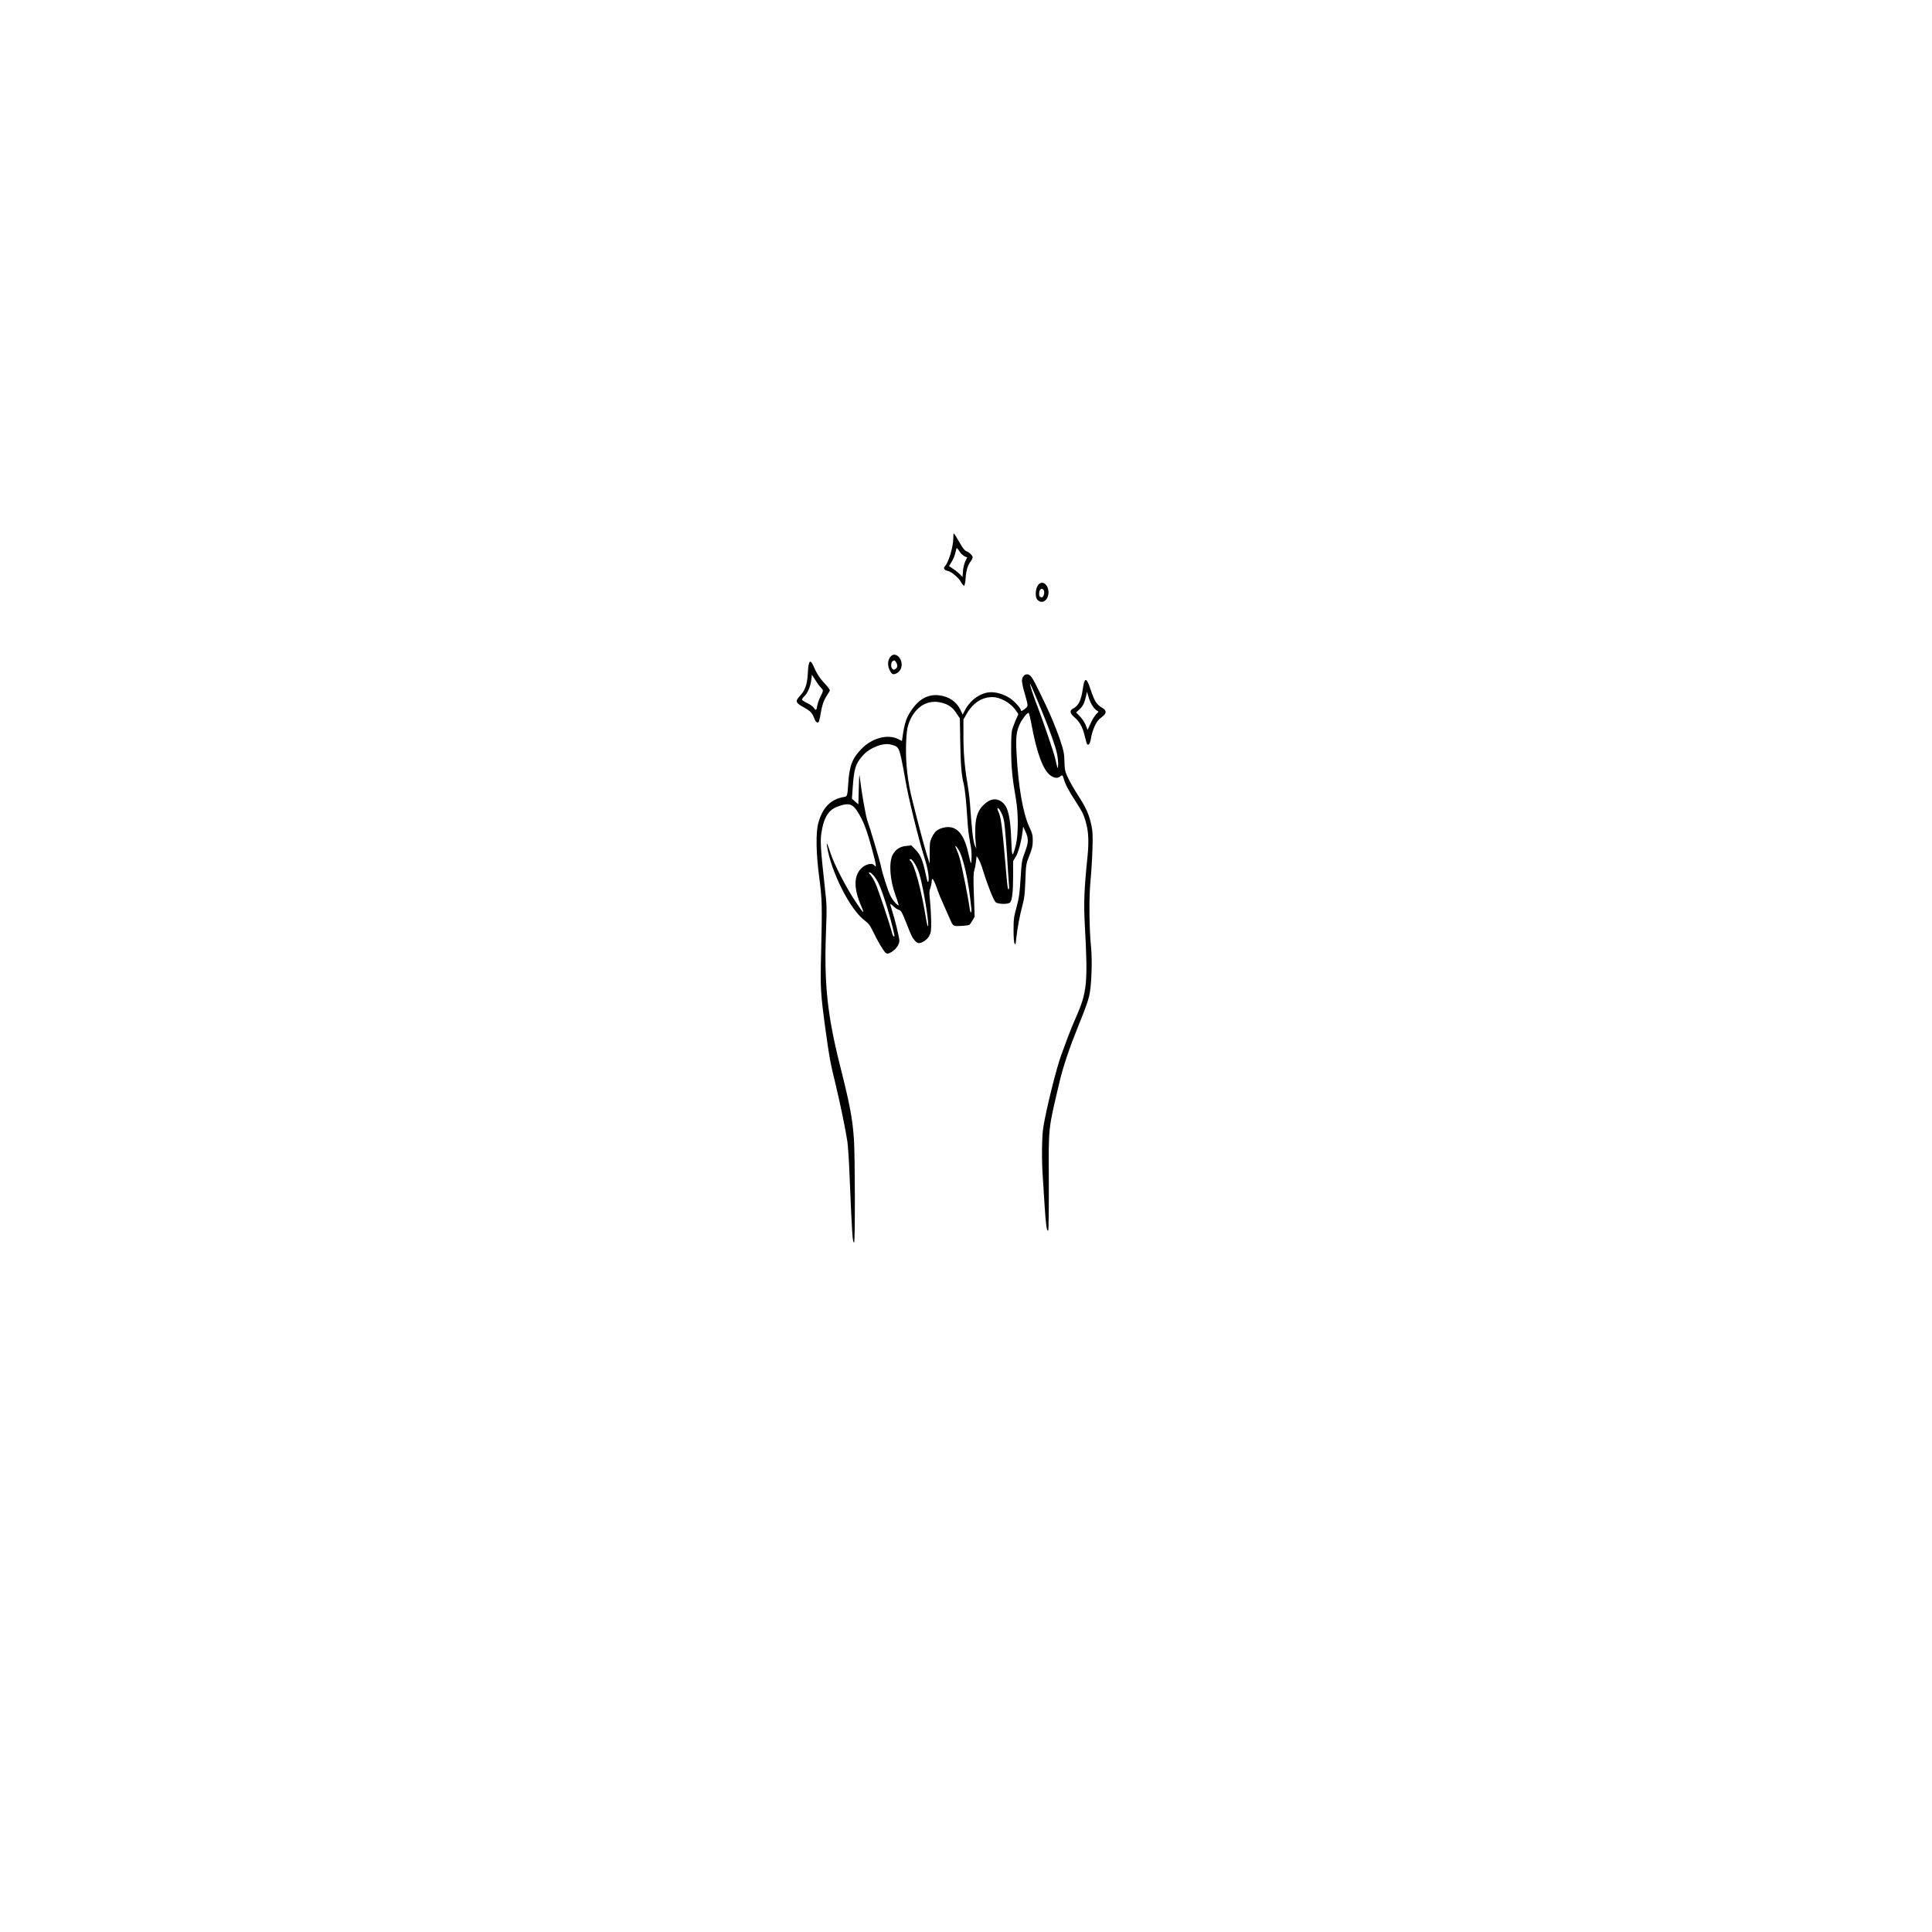
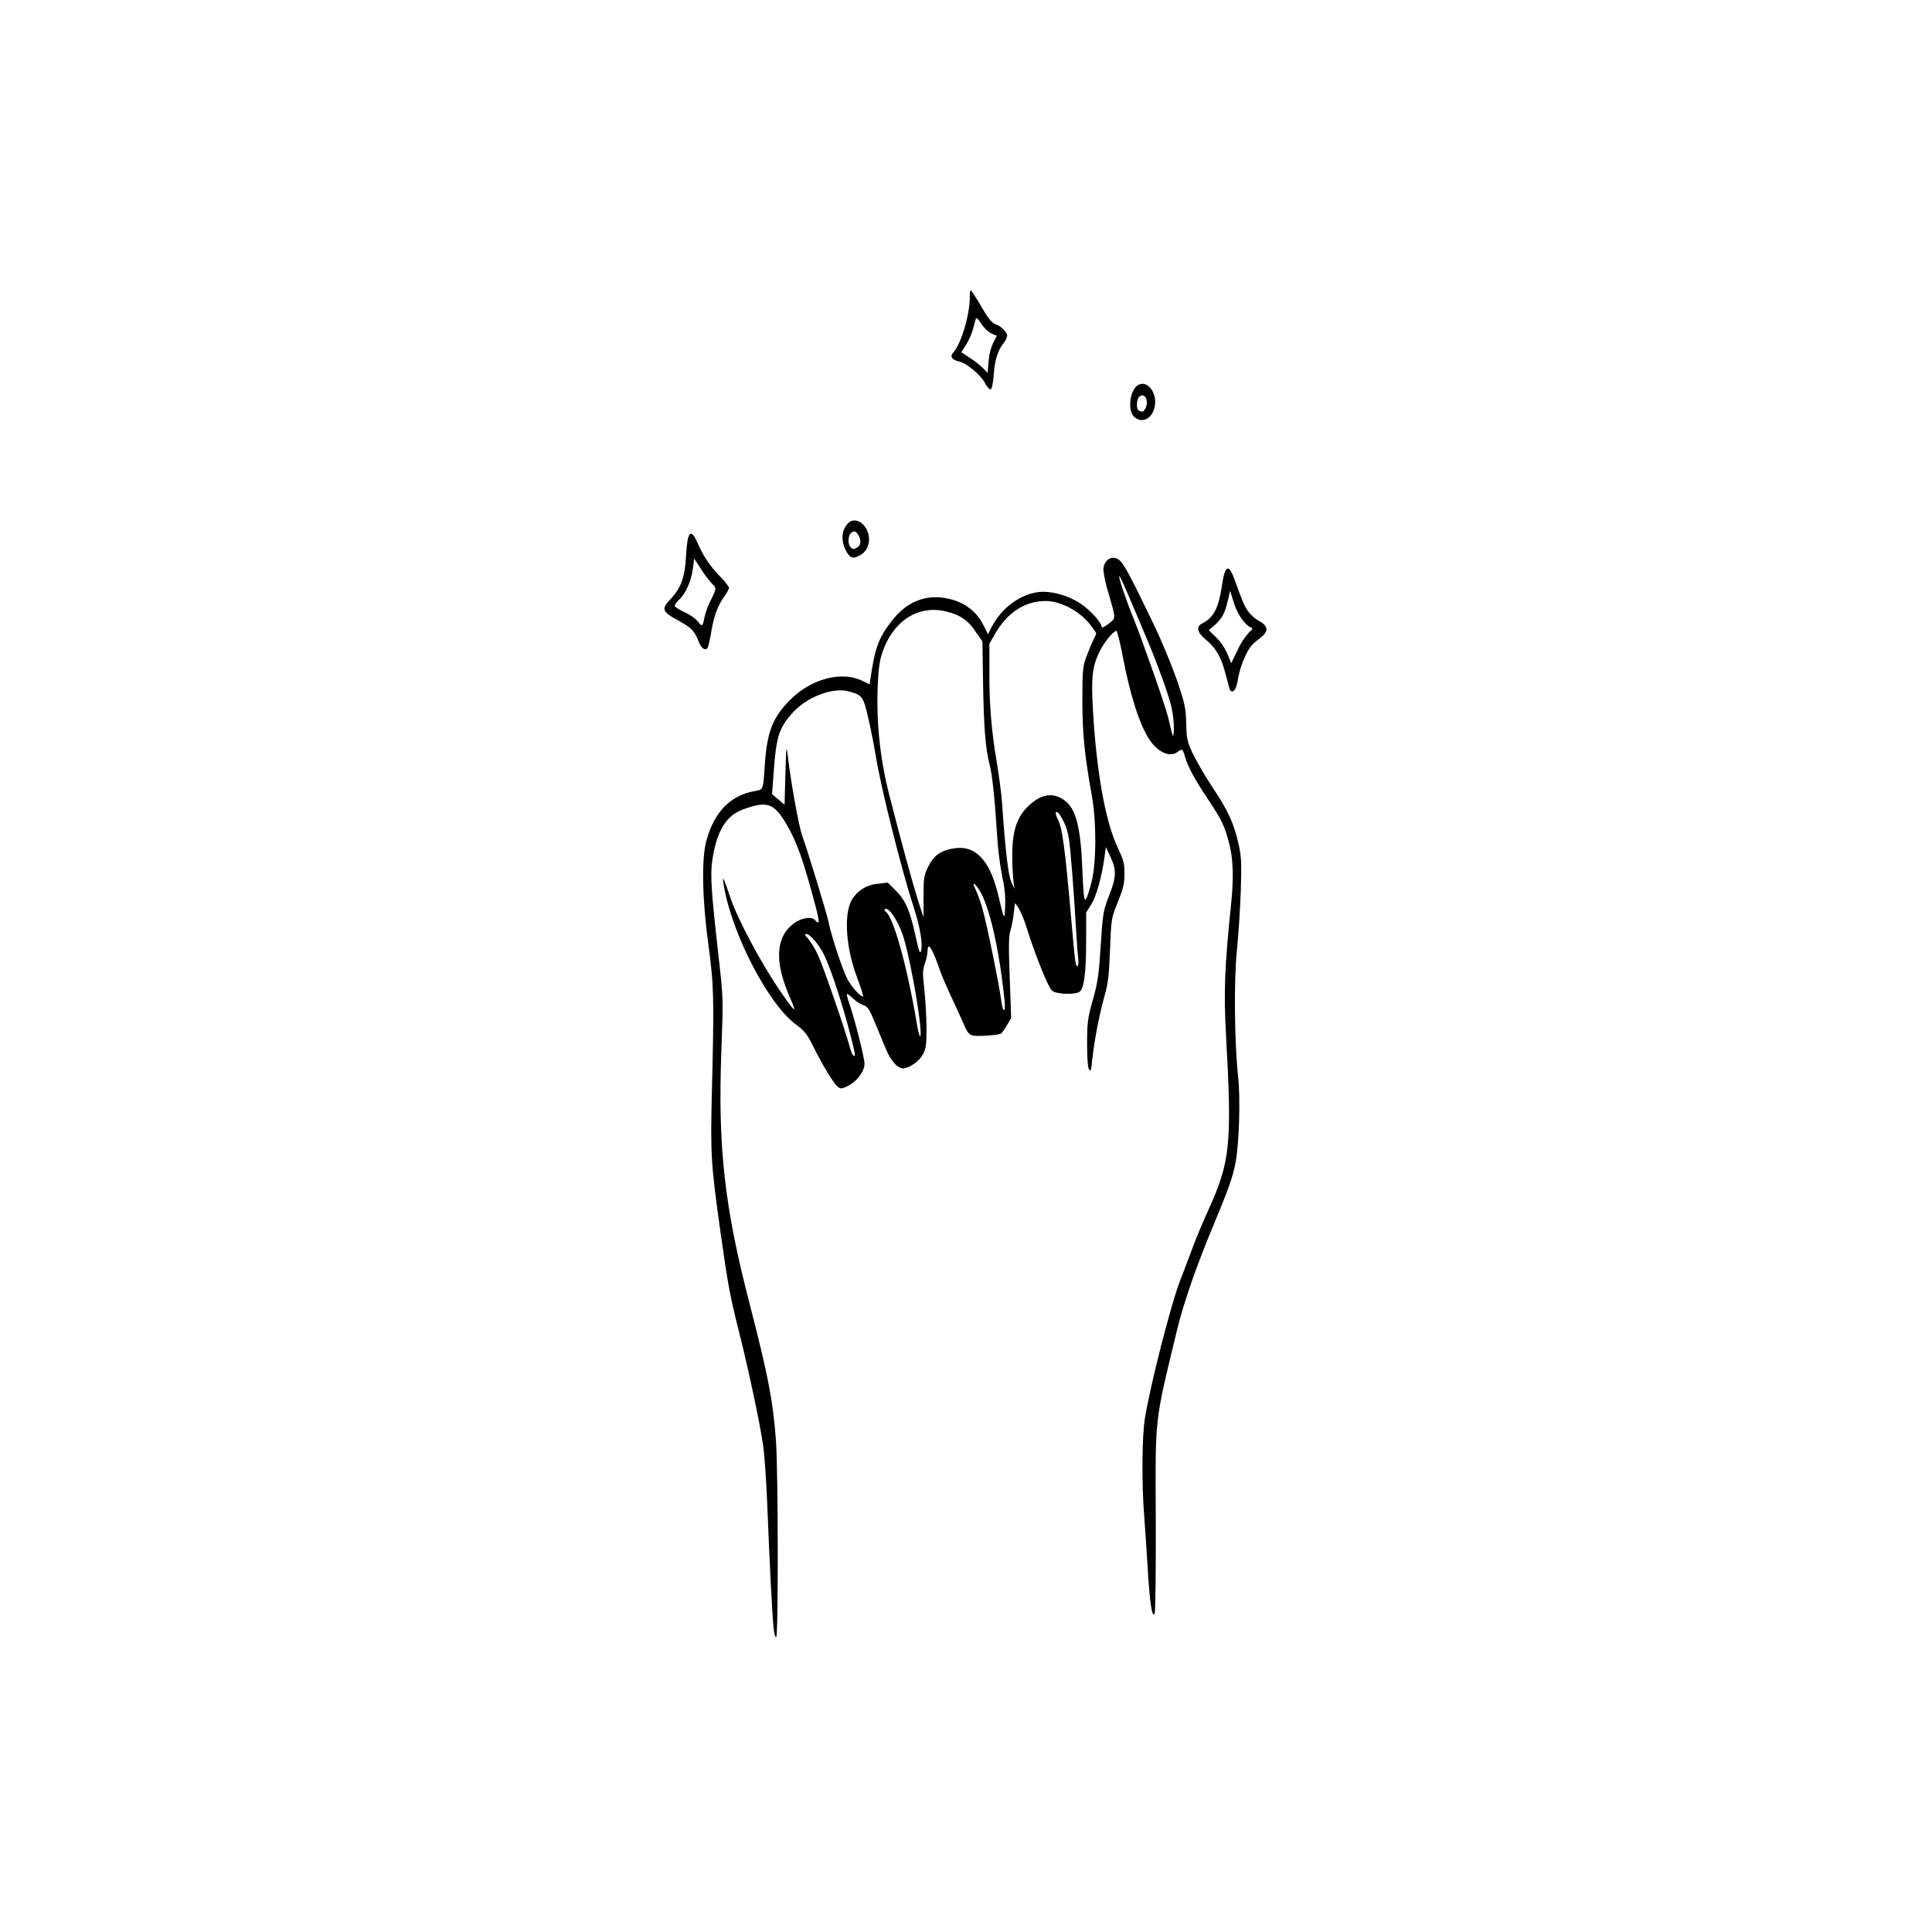
- <svg xmlns="http://www.w3.org/2000/svg" width="125" zoomAndPan="magnify" viewBox="0 0 94.08 101.04" height="125" preserveAspectRatio="xMidYMid meet" version="1.0">
+ <svg xmlns="http://www.w3.org/2000/svg" width="250" zoomAndPan="magnify" viewBox="0 0 187.5 187.5" height="250" preserveAspectRatio="xMidYMid meet" version="1.0">
  <defs>
-     <clipPath id="6128032575">
-       <path d="M 38.09 27.867 L 54.43 27.867 L 54.43 65 L 38.09 65 Z M 38.09 27.867 " clip-rule="nonzero" />
+     <clipPath id="c388018db2">
+       <path d="M 64.129 28.051 L 123 28.051 L 123 158.949 L 64.129 158.949 Z M 64.129 28.051 " clip-rule="nonzero" />
    </clipPath>
  </defs>
-   <g clip-path="url(#6128032575)">
-     <path fill="#000000" d="M 41.113 64.727 C 41.078 64.375 41.004 62.887 40.945 61.355 C 40.922 60.703 40.871 59.957 40.836 59.699 C 40.742 59.066 40.441 57.617 40.195 56.605 C 39.945 55.594 39.891 55.293 39.691 53.84 C 39.434 51.957 39.418 51.676 39.461 49.902 C 39.523 47.387 39.516 47.039 39.367 45.906 C 39.199 44.664 39.18 43.547 39.312 43.059 C 39.527 42.25 39.961 41.797 40.637 41.684 C 40.836 41.652 40.836 41.648 40.879 41.004 C 40.938 40.062 41.082 39.68 41.551 39.188 C 42.109 38.598 42.941 38.371 43.5 38.656 L 43.691 38.754 L 43.711 38.605 C 43.832 37.75 43.93 37.48 44.277 37.016 C 44.645 36.523 45.105 36.301 45.629 36.363 C 46.141 36.422 46.543 36.695 46.742 37.113 L 46.867 37.371 L 46.973 37.168 C 47.23 36.648 47.742 36.262 48.242 36.207 C 48.574 36.172 49.012 36.297 49.348 36.523 C 49.609 36.703 49.918 37.051 49.918 37.172 C 49.918 37.203 50.004 37.164 50.102 37.086 C 50.309 36.914 50.309 36.984 50.098 36.219 C 50.035 36.02 49.992 35.816 49.965 35.609 C 49.965 35.332 50.199 35.172 50.387 35.324 C 50.508 35.422 50.66 35.711 51.191 36.828 C 51.473 37.414 51.719 38.012 51.938 38.625 C 52.152 39.277 52.18 39.395 52.188 39.824 C 52.199 40.254 52.219 40.336 52.359 40.648 C 52.523 40.977 52.703 41.293 52.902 41.598 C 53.324 42.246 53.477 42.598 53.602 43.18 C 53.668 43.496 53.676 43.695 53.652 44.441 C 53.637 44.926 53.59 45.664 53.551 46.074 C 53.465 46.898 53.484 48.637 53.582 49.555 C 53.645 50.145 53.609 51.383 53.516 51.914 C 53.445 52.297 53.324 52.648 52.902 53.684 C 52.449 54.805 52.113 55.801 51.938 56.555 C 51.328 59.137 51.359 58.852 51.371 61.785 C 51.375 63.199 51.363 64.309 51.34 64.344 C 51.27 64.453 51.211 64.027 51.152 63.066 C 51.125 62.578 51.082 61.918 51.059 61.598 C 50.992 60.734 51.004 59.449 51.082 58.961 C 51.227 58.039 51.777 55.824 52.02 55.18 C 52.117 54.922 52.273 54.504 52.363 54.25 C 52.453 54 52.641 53.543 52.777 53.238 C 53.375 51.891 53.422 51.418 53.254 48.383 C 53.191 47.219 53.219 46.508 53.398 44.758 C 53.465 44.078 53.449 43.562 53.348 43.16 C 53.223 42.648 53.152 42.496 52.777 41.918 C 52.402 41.34 52.242 41.039 52.156 40.742 C 52.09 40.52 52.082 40.516 51.953 40.613 C 51.754 40.77 51.441 40.629 51.211 40.285 C 50.941 39.883 50.68 39.043 50.48 37.961 C 50.414 37.586 50.336 37.277 50.312 37.277 C 50.23 37.277 49.961 37.625 49.848 37.879 C 49.664 38.285 49.637 38.578 49.688 39.48 C 49.781 41.148 50.016 42.504 50.336 43.211 C 50.516 43.605 50.535 43.688 50.531 43.98 C 50.531 44.242 50.496 44.391 50.352 44.75 C 50.18 45.191 50.176 45.199 50.145 46.059 C 50.117 46.766 50.09 46.992 50 47.316 C 49.844 47.906 49.73 48.508 49.664 49.113 C 49.641 49.387 49.629 49.426 49.578 49.348 C 49.547 49.293 49.527 49.02 49.527 48.625 C 49.527 48.059 49.547 47.941 49.684 47.438 C 49.816 46.957 49.844 46.746 49.895 45.941 C 49.949 45.051 49.961 44.988 50.117 44.574 C 50.316 44.055 50.32 43.867 50.156 43.504 L 50.031 43.23 L 49.996 43.512 C 49.922 44.055 49.777 44.586 49.641 44.809 L 49.504 45.035 L 49.504 45.816 C 49.504 46.668 49.449 47.121 49.332 47.211 C 49.215 47.301 48.711 47.285 48.594 47.188 C 48.488 47.102 48.172 46.309 47.918 45.488 C 47.859 45.277 47.777 45.074 47.676 44.883 L 47.594 44.777 L 47.559 45.078 C 47.543 45.234 47.512 45.391 47.469 45.543 C 47.426 45.668 47.422 45.969 47.453 46.824 L 47.492 47.938 L 47.375 48.141 C 47.332 48.223 47.281 48.297 47.223 48.363 C 47.152 48.41 46.582 48.449 46.461 48.422 C 46.371 48.398 46.312 48.332 46.246 48.168 C 46.195 48.047 46.035 47.688 45.891 47.367 C 45.742 47.043 45.602 46.699 45.566 46.594 C 45.473 46.285 45.328 45.965 45.285 45.965 C 45.266 45.965 45.246 46.027 45.246 46.098 C 45.238 46.215 45.215 46.328 45.176 46.438 C 45.113 46.613 45.113 46.711 45.16 47.133 C 45.188 47.402 45.215 47.875 45.219 48.184 C 45.219 48.68 45.211 48.766 45.121 48.941 C 45.016 49.141 44.75 49.324 44.566 49.324 C 44.477 49.301 44.406 49.25 44.352 49.176 C 44.215 49.012 44.195 48.969 43.875 48.164 C 43.688 47.691 43.645 47.625 43.527 47.586 C 43.426 47.543 43.332 47.484 43.254 47.406 C 43.203 47.352 43.148 47.309 43.086 47.273 C 43.07 47.273 43.098 47.395 43.148 47.539 C 43.297 47.98 43.555 49.027 43.555 49.195 C 43.555 49.43 43.324 49.719 43.039 49.844 C 42.934 49.891 42.898 49.887 42.824 49.816 C 42.711 49.715 42.426 49.23 42.18 48.719 C 42.016 48.383 41.945 48.293 41.719 48.121 C 40.977 47.559 39.988 45.609 39.777 44.281 C 39.73 43.98 39.77 44.055 39.957 44.625 C 40.141 45.195 40.773 46.422 41.27 47.164 C 41.691 47.793 41.758 47.848 41.566 47.402 C 41.137 46.414 41.164 45.734 41.637 45.348 C 41.84 45.184 42.133 45.129 42.227 45.238 C 42.348 45.391 42.355 45.305 42.254 44.906 C 41.926 43.621 41.738 43.078 41.457 42.594 C 41.121 42.016 40.941 41.953 40.293 42.195 C 39.836 42.367 39.586 42.793 39.473 43.594 C 39.414 44.004 39.441 44.445 39.645 46.297 C 39.766 47.383 39.766 47.41 39.715 48.816 C 39.617 51.48 39.793 53.125 40.469 55.797 C 40.973 57.797 41.105 58.496 41.18 59.602 C 41.238 60.441 41.246 64.922 41.188 64.98 C 41.164 65.004 41.137 64.91 41.117 64.746 Z M 43.285 48.855 C 43.094 47.973 42.676 46.609 42.457 46.176 C 42.324 45.898 42.09 45.625 41.992 45.625 C 41.938 45.625 41.949 45.656 42.039 45.75 C 42.152 45.898 42.246 46.059 42.316 46.23 C 42.465 46.562 43.066 48.359 43.172 48.785 C 43.227 49.004 43.332 49.066 43.285 48.855 Z M 45.059 48.246 C 45.012 47.609 44.738 46.113 44.582 45.648 C 44.441 45.227 44.188 44.855 44.102 44.941 C 44.082 44.961 44.094 44.992 44.121 45.008 C 44.328 45.141 44.707 46.527 44.961 48.109 C 45.023 48.477 45.078 48.559 45.059 48.246 Z M 47.312 47.457 C 47.172 46.027 46.898 44.816 46.625 44.395 C 46.488 44.188 46.43 44.195 46.539 44.406 C 46.613 44.578 46.676 44.754 46.723 44.938 C 46.832 45.328 47.172 47.035 47.227 47.48 C 47.27 47.816 47.348 47.793 47.316 47.457 Z M 43.355 46.824 C 43.062 46.035 42.996 45.129 43.199 44.715 C 43.352 44.422 43.594 44.266 43.918 44.242 L 44.18 44.211 L 44.402 44.438 C 44.66 44.703 44.777 44.984 44.934 45.719 C 45.012 46.09 45.043 46.18 45.07 46.098 C 45.125 45.922 45.051 45.445 44.879 44.898 C 44.543 43.844 44.004 41.621 43.863 40.758 C 43.812 40.434 43.715 39.938 43.652 39.652 C 43.52 39.078 43.496 39.043 43.121 38.941 C 42.703 38.828 42.008 39.098 41.633 39.523 C 41.258 39.953 41.188 40.195 41.117 41.164 L 41.074 41.773 L 41.41 42.066 L 41.434 41.219 C 41.453 40.473 41.461 40.41 41.492 40.699 C 41.578 41.449 41.801 42.703 41.887 42.934 C 41.996 43.219 42.535 45.023 42.582 45.258 C 42.664 45.672 42.949 46.566 43.086 46.844 C 43.195 47.074 43.473 47.387 43.52 47.34 C 43.477 47.164 43.422 46.992 43.352 46.824 Z M 49.289 46.289 C 49.277 46.168 49.254 45.848 49.238 45.578 C 49.176 44.465 49.078 43.203 49.035 42.977 C 49 42.742 48.918 42.527 48.789 42.332 C 48.688 42.195 48.648 42.277 48.734 42.449 C 48.863 42.703 48.934 43.211 49.102 45.18 C 49.207 46.418 49.219 46.512 49.27 46.512 C 49.293 46.512 49.301 46.418 49.289 46.289 Z M 47.254 44.055 C 47.184 43.68 47.137 43.301 47.117 42.922 C 47.051 41.867 46.984 41.246 46.91 40.953 C 46.801 40.52 46.754 39.91 46.738 38.715 L 46.719 37.566 L 46.543 37.309 C 46.371 37.023 46.125 36.84 45.805 36.762 C 45.023 36.531 44.312 36.988 44.02 37.914 C 43.953 38.129 43.926 38.383 43.906 38.898 C 43.875 39.91 43.988 40.902 44.242 41.883 C 44.551 43.121 44.844 44.219 44.996 44.719 L 45.141 45.168 L 45.141 44.602 C 45.141 44.074 45.148 44.016 45.266 43.77 C 45.41 43.469 45.582 43.34 45.922 43.273 C 46.516 43.156 46.914 43.57 47.141 44.539 C 47.309 45.273 47.316 45.273 47.332 44.844 C 47.34 44.574 47.312 44.312 47.25 44.055 Z M 49.648 44.184 C 49.781 43.648 49.781 42.531 49.652 41.797 C 49.465 40.73 49.402 40.105 49.402 39.207 C 49.402 38.484 49.414 38.277 49.477 38.082 C 49.562 37.836 49.664 37.594 49.773 37.359 C 49.781 37.344 49.695 37.211 49.582 37.066 C 49.301 36.719 48.797 36.453 48.418 36.457 C 47.855 36.457 47.383 36.777 47.051 37.375 L 46.906 37.633 L 46.906 38.418 C 46.898 39.254 46.965 40.086 47.105 40.91 C 47.168 41.281 47.23 41.773 47.246 42.004 C 47.34 43.367 47.414 44.012 47.496 44.195 L 47.582 44.387 L 47.551 44.152 C 47.527 43.91 47.52 43.672 47.523 43.43 C 47.523 42.781 47.652 42.387 47.961 42.094 C 48.312 41.754 48.645 41.715 48.953 41.969 C 49.234 42.203 49.359 42.719 49.402 43.828 C 49.414 44.184 49.434 44.531 49.449 44.598 C 49.469 44.695 49.477 44.703 49.516 44.633 C 49.57 44.488 49.617 44.336 49.648 44.184 Z M 51.805 39.434 C 51.734 39.074 51.41 38.164 51.059 37.312 C 50.945 37.043 50.758 36.59 50.637 36.297 C 50.516 36.008 50.41 35.773 50.395 35.773 C 50.359 35.773 50.555 36.371 50.762 36.906 C 51.02 37.559 51.637 39.363 51.703 39.66 C 51.84 40.258 51.84 40.258 51.859 40.004 C 51.859 39.809 51.84 39.617 51.801 39.43 Z M 53.355 38.891 C 53.344 38.859 53.297 38.668 53.242 38.461 C 53.129 38.008 52.984 37.746 52.719 37.52 C 52.484 37.324 52.445 37.164 52.613 37.074 C 52.93 36.91 53.059 36.652 53.152 36.008 C 53.23 35.453 53.332 35.422 53.496 35.891 C 53.691 36.453 53.73 36.551 53.832 36.715 C 53.91 36.832 54.008 36.926 54.129 36.996 C 54.414 37.156 54.414 37.301 54.125 37.516 C 53.945 37.648 53.871 37.754 53.758 38.004 C 53.68 38.18 53.625 38.363 53.586 38.555 C 53.551 38.809 53.492 38.945 53.426 38.945 C 53.391 38.941 53.367 38.922 53.359 38.887 Z M 53.871 37.324 C 53.973 37.238 53.984 37.207 53.93 37.188 C 53.766 37.121 53.559 36.816 53.465 36.5 L 53.367 36.172 L 53.309 36.441 C 53.227 36.789 53.148 36.945 52.953 37.117 L 52.797 37.262 L 52.992 37.461 C 53.121 37.594 53.223 37.746 53.297 37.914 L 53.398 38.172 L 53.57 37.805 C 53.645 37.629 53.746 37.469 53.871 37.324 Z M 39.121 37.605 C 38.992 37.273 38.922 37.199 38.555 36.992 C 38.121 36.75 38.098 36.676 38.352 36.398 C 38.633 36.098 38.734 35.805 38.766 35.227 C 38.801 34.527 38.891 34.43 39.082 34.875 C 39.227 35.215 39.426 35.52 39.684 35.781 C 39.777 35.875 39.855 35.977 39.922 36.09 C 39.895 36.172 39.852 36.246 39.801 36.316 C 39.609 36.605 39.52 36.848 39.445 37.285 C 39.422 37.438 39.391 37.59 39.348 37.738 C 39.293 37.836 39.18 37.773 39.121 37.605 Z M 39.258 36.922 C 39.293 36.754 39.348 36.594 39.426 36.441 C 39.586 36.125 39.586 36.098 39.473 35.988 C 39.363 35.867 39.266 35.734 39.18 35.594 L 38.984 35.285 L 38.949 35.551 C 38.91 35.895 38.762 36.238 38.59 36.41 C 38.531 36.457 38.488 36.516 38.461 36.59 C 38.461 36.617 38.586 36.699 38.734 36.77 C 38.867 36.828 38.984 36.91 39.082 37.016 C 39.188 37.176 39.223 37.156 39.258 36.922 Z M 43.082 35.113 C 42.906 34.812 42.93 34.469 43.145 34.289 C 43.266 34.188 43.461 34.246 43.574 34.418 C 43.75 34.688 43.695 35.039 43.449 35.188 C 43.262 35.301 43.184 35.285 43.082 35.117 Z M 43.359 34.98 C 43.465 34.922 43.473 34.762 43.375 34.621 C 43.32 34.535 43.293 34.523 43.219 34.566 C 43.113 34.621 43.094 34.883 43.184 34.973 C 43.25 35.043 43.25 35.043 43.359 34.98 Z M 50.781 31.375 C 50.613 31.191 50.68 30.66 50.887 30.52 C 51.133 30.352 51.414 30.707 51.344 31.098 C 51.281 31.445 50.984 31.59 50.781 31.371 Z M 51.09 31.16 C 51.199 30.953 51.078 30.703 50.934 30.828 C 50.848 30.898 50.84 31.184 50.922 31.219 C 51.02 31.258 51.043 31.25 51.09 31.16 Z M 46.781 30.445 C 46.664 30.223 46.285 29.902 46.094 29.859 C 45.898 29.816 45.84 29.723 45.934 29.621 C 46.145 29.383 46.375 28.598 46.379 28.105 C 46.379 27.879 46.387 27.871 46.453 27.957 C 46.488 28.008 46.613 28.215 46.727 28.414 C 46.867 28.664 46.973 28.793 47.055 28.824 C 47.219 28.891 47.387 29.051 47.387 29.148 C 47.371 29.223 47.34 29.289 47.293 29.348 C 47.133 29.559 47.051 29.812 47.023 30.219 C 47.008 30.449 46.973 30.617 46.941 30.629 C 46.906 30.641 46.84 30.555 46.781 30.445 Z M 47.008 29.348 L 47.105 29.152 L 46.965 29.094 C 46.852 29.027 46.762 28.938 46.691 28.824 C 46.613 28.695 46.555 28.641 46.543 28.68 C 46.531 28.723 46.5 28.848 46.469 28.969 C 46.426 29.121 46.363 29.262 46.281 29.398 L 46.152 29.605 L 46.395 29.77 C 46.52 29.852 46.637 29.949 46.746 30.055 L 46.859 30.176 L 46.883 29.855 C 46.898 29.68 46.938 29.508 47.008 29.344 Z M 47.008 29.348 " fill-opacity="1" fill-rule="nonzero" />
+   <g clip-path="url(#c388018db2)">
+     <path fill="#000000" d="M 75.074 157.973 C 74.945 156.73 74.676 151.492 74.465 146.098 C 74.375 143.789 74.191 141.156 74.059 140.254 C 73.73 138.023 72.645 132.91 71.746 129.352 C 70.848 125.789 70.648 124.727 69.926 119.602 C 68.992 112.965 68.934 111.977 69.094 105.727 C 69.316 96.859 69.285 95.633 68.746 91.641 C 68.141 87.262 68.078 83.324 68.551 81.602 C 69.336 78.746 70.906 77.16 73.344 76.754 C 74.066 76.637 74.066 76.629 74.215 74.363 C 74.434 71.043 74.949 69.688 76.645 67.961 C 78.68 65.883 81.672 65.082 83.699 66.078 L 84.395 66.422 L 84.469 65.91 C 84.906 62.891 85.254 61.934 86.512 60.301 C 87.844 58.562 89.508 57.777 91.406 57.996 C 93.246 58.203 94.699 59.164 95.43 60.648 L 95.883 61.555 L 96.254 60.832 C 97.188 59 99.043 57.641 100.852 57.453 C 102.051 57.332 103.641 57.773 104.844 58.566 C 105.797 59.191 106.914 60.426 106.914 60.848 C 106.914 60.961 107.219 60.82 107.574 60.547 C 108.324 59.945 108.328 60.184 107.555 57.484 C 107.336 56.785 107.18 56.07 107.082 55.34 C 107.082 54.367 107.926 53.805 108.598 54.332 C 109.043 54.68 109.602 55.703 111.508 59.641 C 112.523 61.703 113.426 63.812 114.211 65.977 C 114.988 68.27 115.082 68.691 115.121 70.199 C 115.156 71.707 115.234 72.008 115.742 73.102 C 116.332 74.258 116.988 75.375 117.707 76.457 C 119.227 78.742 119.777 79.977 120.227 82.027 C 120.473 83.137 120.504 83.836 120.418 86.469 C 120.359 88.188 120.188 90.781 120.043 92.227 C 119.738 95.133 119.805 101.262 120.16 104.5 C 120.391 106.574 120.262 110.934 119.914 112.816 C 119.668 114.16 119.23 115.398 117.707 119.051 C 116.062 123 114.844 126.516 114.207 129.172 C 112.016 138.277 112.125 137.262 112.168 147.602 C 112.184 152.598 112.137 156.504 112.051 156.633 C 111.801 157.016 111.578 155.508 111.379 152.129 C 111.273 150.406 111.121 148.074 111.031 146.945 C 110.793 143.91 110.832 139.375 111.113 137.645 C 111.641 134.398 113.633 126.594 114.516 124.316 C 114.867 123.414 115.426 121.945 115.754 121.055 C 116.082 120.164 116.758 118.559 117.246 117.484 C 119.41 112.73 119.578 111.066 118.98 100.371 C 118.754 96.266 118.852 93.758 119.492 87.594 C 119.734 85.199 119.68 83.371 119.316 81.961 C 118.855 80.152 118.602 79.625 117.246 77.582 C 115.887 75.543 115.32 74.484 115 73.43 C 114.77 72.652 114.738 72.633 114.277 72.98 C 113.547 73.527 112.414 73.039 111.582 71.82 C 110.613 70.402 109.664 67.445 108.949 63.637 C 108.699 62.305 108.422 61.223 108.344 61.223 C 108.039 61.223 107.07 62.449 106.66 63.336 C 105.996 64.77 105.887 65.809 106.074 68.984 C 106.414 74.867 107.266 79.648 108.418 82.129 C 109.066 83.527 109.141 83.816 109.129 84.844 C 109.129 85.777 108.996 86.293 108.48 87.559 C 107.852 89.113 107.844 89.141 107.727 92.168 C 107.629 94.664 107.535 95.465 107.203 96.609 C 106.641 98.691 106.234 100.805 105.988 102.945 C 105.902 103.91 105.859 104.039 105.684 103.77 C 105.566 103.566 105.5 102.617 105.504 101.227 C 105.504 99.227 105.562 98.812 106.062 97.031 C 106.539 95.336 106.648 94.598 106.824 91.766 C 107.027 88.625 107.066 88.406 107.629 86.938 C 108.348 85.109 108.371 84.449 107.777 83.176 L 107.324 82.207 L 107.188 83.195 C 106.926 85.109 106.402 86.98 105.906 87.773 L 105.41 88.566 L 105.41 91.324 C 105.41 94.32 105.211 95.918 104.789 96.238 C 104.367 96.559 102.539 96.504 102.117 96.156 C 101.746 95.855 100.602 93.059 99.676 90.16 C 99.461 89.418 99.172 88.707 98.805 88.027 L 98.5 87.652 L 98.375 88.715 C 98.312 89.27 98.203 89.812 98.051 90.352 C 97.895 90.793 97.879 91.859 97.992 94.875 L 98.133 98.797 L 97.715 99.512 C 97.562 99.797 97.375 100.062 97.16 100.305 C 96.902 100.465 94.844 100.605 94.406 100.5 C 94.082 100.418 93.875 100.184 93.629 99.613 C 93.449 99.188 92.867 97.91 92.34 96.781 C 91.812 95.648 91.293 94.43 91.18 94.066 C 90.832 92.977 90.316 91.844 90.16 91.844 C 90.082 91.844 90.016 92.059 90.016 92.316 C 89.984 92.727 89.898 93.125 89.762 93.508 C 89.535 94.133 89.531 94.469 89.699 95.961 C 89.805 96.91 89.906 98.574 89.914 99.66 C 89.914 101.418 89.891 101.711 89.562 102.332 C 89.18 103.039 88.219 103.691 87.555 103.691 C 87.234 103.602 86.977 103.422 86.777 103.156 C 86.289 102.582 86.215 102.43 85.059 99.59 C 84.379 97.934 84.227 97.691 83.801 97.555 C 83.43 97.406 83.098 97.195 82.809 96.926 C 82.633 96.734 82.43 96.578 82.203 96.449 C 82.145 96.449 82.242 96.875 82.426 97.398 C 82.965 98.953 83.898 102.641 83.898 103.234 C 83.898 104.055 83.059 105.082 82.031 105.516 C 81.645 105.68 81.52 105.664 81.254 105.422 C 80.848 105.059 79.82 103.355 78.922 101.551 C 78.332 100.363 78.078 100.043 77.258 99.441 C 74.57 97.469 71.004 90.594 70.242 85.914 C 70.066 84.844 70.215 85.113 70.883 87.121 C 71.551 89.125 73.848 93.457 75.641 96.066 C 77.156 98.293 77.406 98.48 76.707 96.91 C 75.16 93.43 75.246 91.031 76.965 89.668 C 77.699 89.09 78.758 88.898 79.09 89.285 C 79.535 89.816 79.559 89.52 79.191 88.109 C 78.004 83.586 77.328 81.664 76.312 79.965 C 75.102 77.922 74.445 77.703 72.102 78.559 C 70.453 79.16 69.543 80.672 69.129 83.492 C 68.918 84.938 69.02 86.488 69.758 93.016 C 70.191 96.84 70.195 96.938 70.012 101.898 C 69.656 111.285 70.297 117.082 72.742 126.5 C 74.562 133.555 75.035 136.012 75.312 139.91 C 75.52 142.867 75.543 158.668 75.336 158.871 C 75.25 158.957 75.148 158.621 75.086 158.043 Z M 82.922 102.039 C 82.234 98.926 80.715 94.109 79.934 92.582 C 79.445 91.613 78.598 90.641 78.25 90.641 C 78.051 90.641 78.098 90.754 78.422 91.094 C 78.828 91.613 79.16 92.176 79.426 92.781 C 79.957 93.949 82.137 100.289 82.52 101.789 C 82.715 102.551 83.086 102.781 82.922 102.039 Z M 89.336 99.891 C 89.172 97.645 88.176 92.367 87.609 90.727 C 87.098 89.242 86.184 87.934 85.875 88.242 C 85.809 88.301 85.848 88.41 85.953 88.473 C 86.695 88.934 88.059 93.832 88.988 99.402 C 89.207 100.695 89.41 100.988 89.332 99.891 Z M 97.492 97.102 C 96.977 92.066 95.996 87.801 95 86.309 C 94.512 85.574 94.293 85.602 94.695 86.355 C 94.961 86.961 95.18 87.582 95.355 88.219 C 95.754 89.598 96.984 95.617 97.18 97.18 C 97.328 98.363 97.617 98.289 97.496 97.102 Z M 83.18 94.867 C 82.121 92.086 81.879 88.898 82.609 87.438 C 82.871 86.957 83.234 86.566 83.695 86.273 C 84.156 85.977 84.664 85.809 85.211 85.77 L 86.164 85.66 L 86.965 86.465 C 87.902 87.402 88.32 88.387 88.883 90.969 C 89.168 92.289 89.281 92.609 89.379 92.316 C 89.582 91.688 89.309 90.012 88.688 88.09 C 87.473 84.367 85.516 76.535 85.016 73.484 C 84.828 72.352 84.484 70.602 84.246 69.594 C 83.77 67.566 83.68 67.445 82.328 67.09 C 80.812 66.688 78.309 67.645 76.949 69.145 C 75.59 70.648 75.332 71.504 75.086 74.926 L 74.926 77.066 L 76.141 78.102 L 76.223 75.117 C 76.297 72.48 76.324 72.266 76.445 73.281 C 76.746 75.926 77.559 80.352 77.867 81.16 C 78.258 82.164 80.203 88.527 80.379 89.355 C 80.68 90.816 81.707 93.961 82.199 94.941 C 82.605 95.75 83.602 96.852 83.777 96.684 C 83.621 96.066 83.418 95.461 83.168 94.875 Z M 104.633 92.988 C 104.586 92.555 104.504 91.43 104.449 90.477 C 104.227 86.555 103.875 82.113 103.723 81.312 C 103.59 80.492 103.293 79.734 102.828 79.039 C 102.457 78.559 102.316 78.844 102.633 79.449 C 103.102 80.352 103.344 82.129 103.953 89.078 C 104.336 93.445 104.379 93.77 104.562 93.77 C 104.652 93.77 104.684 93.434 104.637 92.988 Z M 97.277 85.109 C 97.02 83.789 96.852 82.457 96.773 81.117 C 96.535 77.398 96.301 75.215 96.035 74.18 C 95.641 72.645 95.473 70.496 95.406 66.293 L 95.344 62.242 L 94.703 61.34 C 94.086 60.324 93.199 59.68 92.039 59.402 C 89.211 58.586 86.637 60.207 85.586 63.465 C 85.34 64.227 85.234 65.113 85.168 66.934 C 85.062 70.5 85.469 74.004 86.383 77.453 C 87.496 81.824 88.559 85.684 89.113 87.445 L 89.629 89.035 L 89.629 87.039 C 89.629 85.176 89.66 84.973 90.086 84.109 C 90.613 83.043 91.23 82.586 92.461 82.352 C 94.609 81.949 96.043 83.398 96.867 86.816 C 97.477 89.402 97.5 89.414 97.551 87.887 C 97.59 86.949 97.492 86.023 97.266 85.113 Z M 105.938 85.57 C 106.414 83.676 106.418 79.742 105.953 77.16 C 105.273 73.395 105.043 71.188 105.043 68.027 C 105.043 65.473 105.082 64.742 105.316 64.059 C 105.625 63.188 105.984 62.336 106.391 61.508 C 106.422 61.453 106.109 60.992 105.695 60.484 C 104.684 59.254 102.863 58.316 101.484 58.328 C 99.449 58.328 97.738 59.457 96.539 61.566 L 96.02 62.473 L 96.02 65.242 C 95.992 68.191 96.234 71.117 96.746 74.02 C 96.961 75.332 97.188 77.07 97.246 77.887 C 97.582 82.688 97.852 84.957 98.156 85.602 L 98.457 86.277 L 98.348 85.453 C 98.27 84.605 98.234 83.758 98.242 82.906 C 98.242 80.617 98.719 79.234 99.832 78.191 C 101.102 77.004 102.297 76.859 103.422 77.762 C 104.438 78.578 104.887 80.402 105.039 84.305 C 105.086 85.57 105.164 86.793 105.211 87.02 C 105.285 87.375 105.316 87.391 105.453 87.148 C 105.656 86.633 105.816 86.102 105.938 85.559 Z M 113.738 68.824 C 113.473 67.551 112.309 64.348 111.027 61.352 C 110.625 60.398 109.945 58.793 109.512 57.773 C 109.078 56.754 108.695 55.918 108.633 55.918 C 108.5 55.918 109.207 58.031 109.969 59.91 C 110.895 62.219 113.125 68.574 113.367 69.621 C 113.863 71.73 113.863 71.73 113.926 70.824 C 113.93 70.145 113.863 69.473 113.723 68.809 Z M 119.348 66.906 C 119.305 66.797 119.125 66.117 118.938 65.398 C 118.527 63.793 118 62.875 117.035 62.082 C 116.188 61.391 116.055 60.82 116.66 60.512 C 117.801 59.93 118.266 59.023 118.605 56.742 C 118.891 54.797 119.258 54.676 119.848 56.332 C 120.559 58.316 120.703 58.664 121.062 59.242 C 121.348 59.648 121.707 59.98 122.137 60.234 C 123.172 60.797 123.168 61.301 122.117 62.066 C 121.477 62.531 121.207 62.895 120.801 63.781 C 120.52 64.402 120.312 65.051 120.176 65.719 C 120.047 66.625 119.84 67.105 119.594 67.105 C 119.469 67.086 119.391 67.02 119.352 66.902 Z M 121.203 61.379 C 121.57 61.078 121.613 60.973 121.422 60.902 C 120.828 60.676 120.078 59.598 119.738 58.488 L 119.387 57.332 L 119.164 58.277 C 118.879 59.508 118.59 60.047 117.887 60.664 L 117.312 61.16 L 118.035 61.863 C 118.496 62.332 118.859 62.867 119.125 63.469 L 119.492 64.371 L 120.117 63.074 C 120.391 62.457 120.754 61.895 121.203 61.391 Z M 67.859 62.383 C 67.391 61.203 67.141 60.941 65.812 60.211 C 64.242 59.359 64.156 59.105 65.086 58.129 C 66.094 57.059 66.469 56.035 66.578 54 C 66.711 51.527 67.031 51.18 67.727 52.754 C 68.242 53.957 68.965 55.023 69.891 55.953 C 70.23 56.277 70.523 56.641 70.766 57.039 C 70.66 57.328 70.512 57.59 70.324 57.836 C 69.629 58.848 69.309 59.703 69.035 61.254 C 68.957 61.793 68.84 62.324 68.691 62.848 C 68.48 63.184 68.082 62.965 67.859 62.383 Z M 68.359 59.969 C 68.484 59.379 68.688 58.816 68.965 58.281 C 69.539 57.152 69.551 57.059 69.129 56.68 C 68.738 56.246 68.391 55.785 68.078 55.293 L 67.367 54.207 L 67.25 55.141 C 67.102 56.348 66.57 57.555 65.949 58.16 C 65.738 58.332 65.578 58.543 65.473 58.793 C 65.473 58.891 65.926 59.18 66.473 59.438 C 66.945 59.645 67.363 59.93 67.727 60.301 C 68.098 60.867 68.227 60.797 68.352 59.961 Z M 82.195 53.602 C 81.547 52.539 81.637 51.328 82.418 50.688 C 82.852 50.328 83.551 50.535 83.965 51.145 C 84.609 52.098 84.406 53.324 83.516 53.859 C 82.84 54.254 82.555 54.203 82.195 53.613 Z M 83.195 53.129 C 83.578 52.926 83.605 52.355 83.254 51.852 C 83.047 51.551 82.949 51.52 82.676 51.66 C 82.309 51.855 82.227 52.777 82.555 53.102 C 82.793 53.34 82.793 53.34 83.195 53.129 Z M 110.027 40.414 C 109.422 39.77 109.656 37.898 110.406 37.395 C 111.301 36.812 112.324 38.07 112.07 39.438 C 111.844 40.668 110.762 41.176 110.027 40.402 Z M 111.152 39.652 C 111.543 38.926 111.109 38.051 110.582 38.488 C 110.277 38.734 110.25 39.746 110.539 39.859 C 110.895 40.008 110.977 39.98 111.145 39.652 Z M 95.574 37.133 C 95.141 36.352 93.77 35.223 93.074 35.078 C 92.379 34.93 92.164 34.594 92.504 34.23 C 93.266 33.395 94.102 30.625 94.117 28.895 C 94.117 28.094 94.137 28.062 94.375 28.371 C 94.512 28.551 94.961 29.273 95.371 29.98 C 95.875 30.859 96.254 31.316 96.559 31.434 C 97.152 31.656 97.75 32.23 97.75 32.574 C 97.699 32.836 97.59 33.07 97.414 33.273 C 96.832 34.012 96.547 34.91 96.445 36.336 C 96.383 37.152 96.266 37.75 96.141 37.785 C 96.016 37.82 95.777 37.531 95.562 37.145 Z M 96.391 33.273 L 96.746 32.586 L 96.23 32.379 C 95.82 32.148 95.492 31.832 95.246 31.43 C 94.961 30.977 94.75 30.781 94.707 30.922 C 94.664 31.062 94.543 31.508 94.434 31.938 C 94.273 32.469 94.051 32.973 93.762 33.449 L 93.293 34.18 L 94.16 34.754 C 94.617 35.051 95.043 35.387 95.438 35.762 L 95.848 36.191 L 95.941 35.066 C 95.984 34.438 96.137 33.836 96.391 33.258 Z M 96.391 33.273 " fill-opacity="1" fill-rule="nonzero" />
  </g>
</svg>
